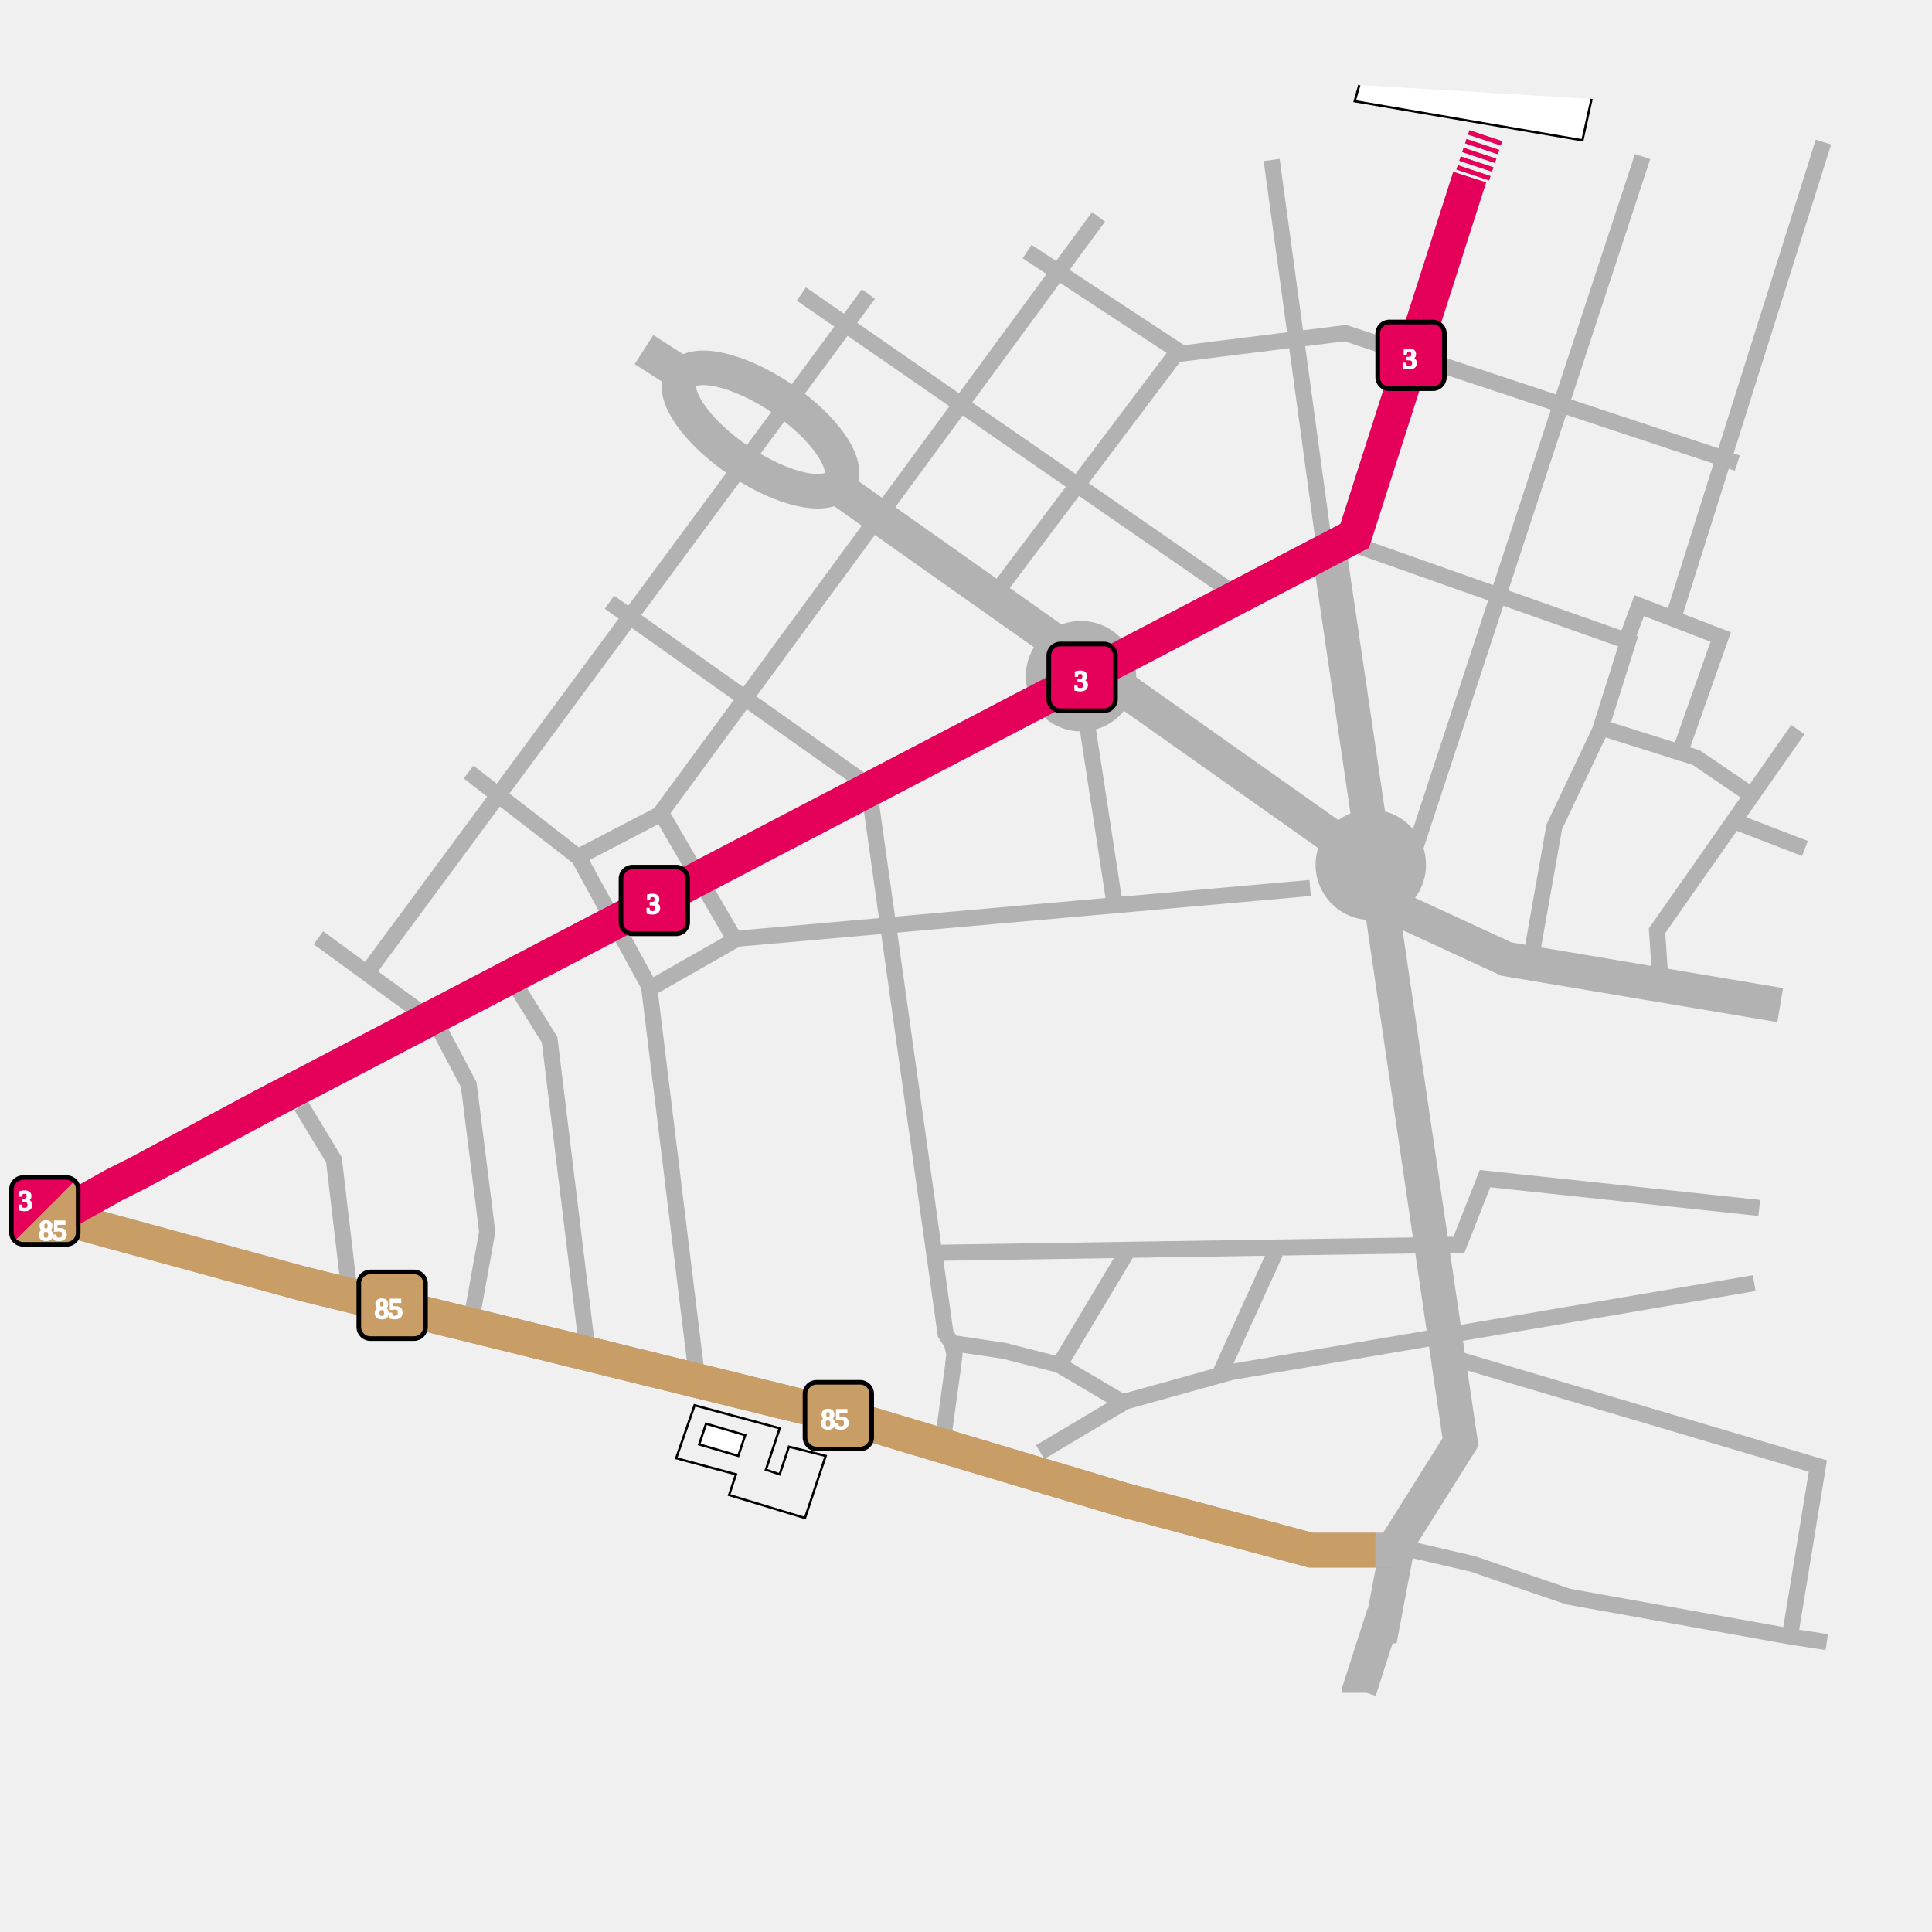
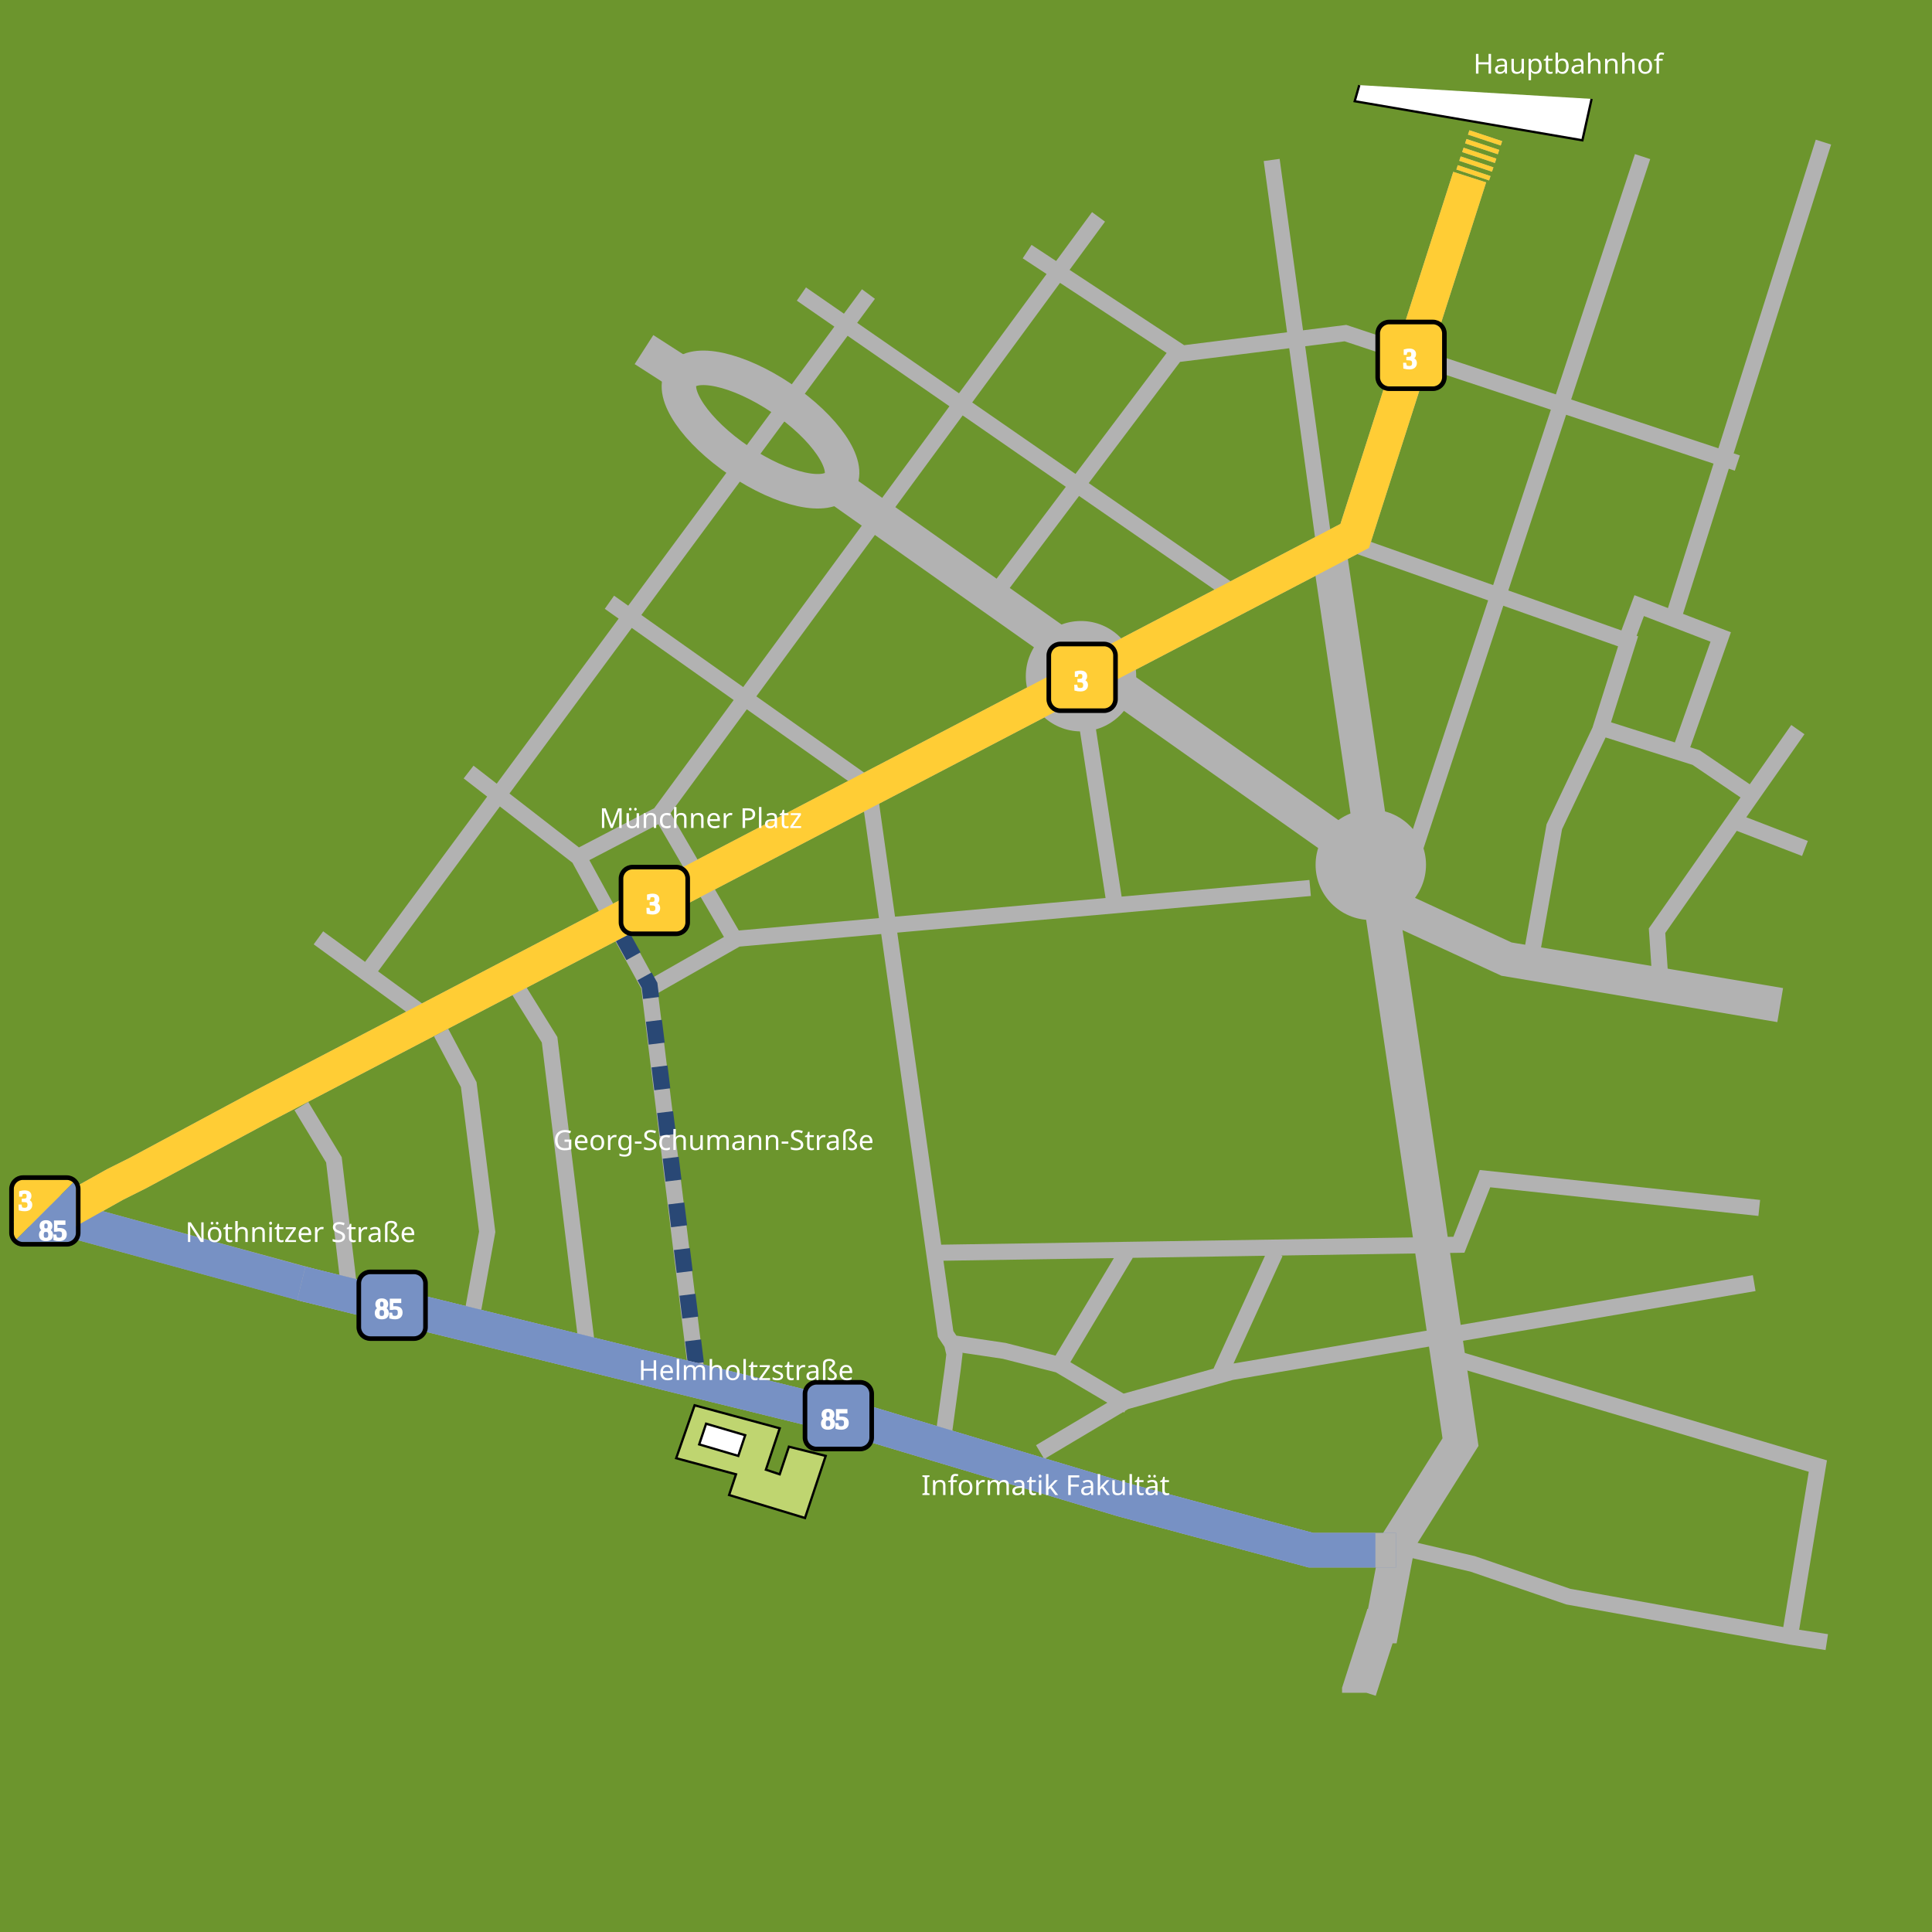
<svg xmlns="http://www.w3.org/2000/svg" version="1.1" id="Ebene_1" x="0px" y="0px" width="840px" height="840px" viewBox="0 0 840 840" enable-background="new 0 0 840 840" xml:space="preserve">
+   <rect x="0" y="-30" width="2000" height="1000" fill="#6C952D" />
  <g transform="translate(60,20)">
    <path fill="none" stroke="#B2B2B2" stroke-width="7" d="M704.895,505.193l-119.25-12.74l-11.334,28.734l-227.516,3.514     M392.228,611.351l36.908-21.967l46.136-12.834l227.422-38.666 M191.34,352.288l30.843,56.417l20.655,168.548 M78.449,387.749    l45.471,33.164 M227.665,333.839l31.184,53.612 M204.967,241.852l112.62,79.683l33.547,238.439l2.781,4.188l1.054,4.566    l-0.703,6.064l-4.31,31.547 M481.985,241.783L288.439,107.844 M417.618,74.296L226.783,334.124l-35.442,18.455l-47.602-36.909     M371.054,240.385l80.111-106.327l73.815-9.227l170.387,56.5 M454.526,134.059L386.575,89.39 M555.594,347.75L654.16,48.082     M529.809,217.103l118.057,41.737l-12.222,38.788l-19.858,41.827l-9.578,53.958 M661.92,406.475l-1.467-21.815l61.229-87.444     M732.803,41.787l-66.055,209.292 M634.238,295.749l43.203,13.626l22.854,15.521 M646.398,260.306l6.295-16.988l35.44,13.626    l-16.987,48.031 M355.32,564.162l21.265,3.162l23.817,6.064l23.373,13.793l6.768,3.959 M494.428,524.701l-23.816,52.201     M401.455,571.984l28.033-46.84 M552.6,653.529l27.682,6.418l41.567,14.238l96.839,17.4l15.563,2.377 M572.109,570.484    l158.264,46.934l-12.037,73.371 M222.535,409.759l37.962-21.616l249.13-22.061 M412.438,293.669l12.038,78.479 M165.195,409.919    l13.757,22.159l15.901,130.328 M71.038,460.906l14.145,23.373l6.417,54.309 M724.758,348.903l-30.016-11.563    M131.774,428.9 l12.023,22.674 l8.031,64 l-6.012,33.326 M515.754,217.103 l-22.854,-167.555 M99.111,403.574 l218.475,-295.730" />
+     <path fill="none" stroke="#294875" stroke-width="7" stroke-dasharray="10,10" d="M210.580,387 l11.843,21.417 l20.655,168.548" />
    <polyline fill="none" stroke="#B2B2B2" stroke-width="15" points="518,220 575,607 548,650 541,687 540,687 531,715 531,716" />
    <g>
      <polyline fill="none" stroke="#B2B2B2" stroke-width="15" points="300,189 535,355 543,373 595,397 714,417" />
      <line fill="none" stroke="#B2B2B2" stroke-width="15" x1="234" y1="141" x2="220" y2="132" />
    </g>
    <path fill="none" stroke="#B2B2B2" stroke-width="15" d="M236.387,143.65c5.076-7.526,24.531-3.279,43.455,9.485    c18.924,12.765,30.149,29.213,25.074,36.739c-5.076,7.525-24.531,3.279-43.455-9.486    C242.537,167.623,231.311,151.176,236.387,143.65L236.387,143.65z" />
    <circle fill="#B2B2B2" cx="536" cy="356" r="24" />
    <circle fill="#B2B2B2" cx="410" cy="274" r="24" />
    <g>
      <polyline fill="none" stroke="#B2B2B2" stroke-width="15" points="579,57 529,213 54,461 0,490 -10,495 -35,509 75,539" />
      <line fill="none" stroke="#B2B2B2" stroke-width="15" stroke-dasharray="2,2" x1="586" y1="39" x2="580" y2="57" />
-       <polyline fill="none" stroke="#c99d66" stroke-width="15" points=" -35,509 71,538 311,597 428,632 510,654 547,654" />
-       <polyline fill="none" stroke="#e5005a" stroke-width="15" points="579,57 529,213 54,461 0,490 -10,495 -35,509" />
-       <line fill="none" stroke="#e5005a" stroke-width="15" stroke-dasharray="2,2" x1="586" y1="39" x2="580" y2="57" />
+       <polyline fill="none" stroke="#7791C4" stroke-width="15" points=" -35,509 71,538 311,597 428,632 510,654 547,654" />
+       <polyline fill="none" stroke="#FFCD35" stroke-width="15" points="579,57 529,213 54,461 0,490 -10,495 -35,509" />
+       <line fill="none" stroke="#FFCD35" stroke-width="15" stroke-dasharray="2,2" x1="586" y1="39" x2="580" y2="57" />
      <g>
-         <polygon points="-27,493 -54,493 -54,520" rx="15" ry="15" width="29" height="29" fill="#e5005a" />
-         <polygon points="-27,493 -54,520 -27,520" rx="5" ry="5" width="29" height="29" fill="#c99d66" />
+         <polygon points="-27,493 -54,493 -54,520" rx="15" ry="15" width="29" height="29" fill="#FFCD35" />
+         <polygon points="-27,493 -54,520 -27,520" rx="5" ry="5" width="29" height="29" fill="#7791C4" />
        <rect x="-55" y="492" rx="5" ry="5" width="29" height="29" stroke-width="2" stroke="#000" fill="none" />
        <text x="-52" y="506" stroke="#FFF" fill="#FFF">3</text>
        <text x="-43" y="519" stroke="#FFF" fill="#FFF">85</text>
      </g>
      <g>
-         <rect x="210" y="357" rx="5" ry="5" width="29" height="29" stroke-width="2" stroke="#000" fill="#e5005a" />
+         <rect x="210" y="357" rx="5" ry="5" width="29" height="29" stroke-width="2" stroke="#000" fill="#FFCD35" />
        <text x="221" y="377" stroke="#FFF" fill="#FFF">3</text>
      </g>
      <g>
-         <rect x="396" y="260" rx="5" ry="5" width="29" height="29" stroke-width="2" stroke="#000" fill="#e5005a" />
+         <rect x="396" y="260" rx="5" ry="5" width="29" height="29" stroke-width="2" stroke="#000" fill="#FFCD35" />
        <text x="407" y="280" stroke="#FFF" fill="#FFF">3</text>
      </g>
      <g>
-         <rect x="539" y="120" rx="5" ry="5" width="29" height="29" stroke-width="2" stroke="#000" fill="#e5005a" />
+         <rect x="539" y="120" rx="5" ry="5" width="29" height="29" stroke-width="2" stroke="#000" fill="#FFCD35" />
        <text x="550" y="140" stroke="#FFF" fill="#FFF">3</text>
      </g>
    </g>
    <g>
      <polyline fill="none" stroke="#B2B2B2" stroke-width="15" points=" 71,538 311,597 428,632 510,654 547,654" />
-       <polyline fill="none" stroke="#c99d66" stroke-width="15" points=" 71,538 311,597 428,632 510,654 538,654" />
+       <polyline fill="none" stroke="#7791C4" stroke-width="15" points=" 71,538 311,597 428,632 510,654 538,654" />
      <g>
-         <rect x="290" y="581" rx="5" ry="5" width="29" height="29" stroke="#000" fill="#c99d66" stroke-width="2" />
+         <rect x="290" y="581" rx="5" ry="5" width="29" height="29" stroke="#000" fill="#7791C4" stroke-width="2" />
        <text x="297" y="601" stroke="#FFF" fill="#FFF">85</text>
      </g>
      <g>
-         <rect x="96" y="533" rx="5" ry="5" width="29" height="29" stroke="#000" fill="#c99d66" stroke-width="2" />
+         <rect x="96" y="533" rx="5" ry="5" width="29" height="29" stroke="#000" fill="#7791C4" stroke-width="2" />
        <text x="103" y="553" stroke="#FFF" fill="#FFF">85</text>
      </g>
    </g>
    <polyline fill="#FFFFFF" stroke="#000000" stroke-width="1" points="531,17 529,24 628,41 632,23" />
    <g>
-       <polygon fill="none" stroke="#000000" stroke-width="1" points="242,591 279,601 273,619 279,621 283,609 299,613 290,640     257,630 260,621 234,614" />
+       <polygon fill="#BFD570" stroke="#000000" stroke-width="1" points="242,591 279,601 273,619 279,621 283,609 299,613 290,640     257,630 260,621 234,614" />
      <polygon fill="#FFFFFF" stroke="#000000" stroke-width="1" points="247,599 244,608 261,613 264,604" />
    </g>
  </g>
+   <g>
+     <text x="600" y="32" font-family="Verdana" fill="white" font-size="12">
+             Hauptbahnhof
+         </text>
+     <text x="220" y="360" font-family="Verdana" fill="white" font-size="12">
+             Münchner Platz
+         </text>
+     <text x="200" y="500" font-family="Verdana" fill="white" font-size="12">
+             Georg-Schumann-Straße
+         </text>
+     <text x="40" y="540" font-family="Verdana" fill="white" font-size="12">
+             Nöthnitzer Straße
+         </text>
+     <text x="237" y="600" font-family="Verdana" fill="white" font-size="12">
+             Helmholtzstraße
+         </text>
+     <text x="360" y="650" font-family="Verdana" fill="white" font-size="12">
+             Informatik Fakultät
+         </text>
+   </g>
</svg>
